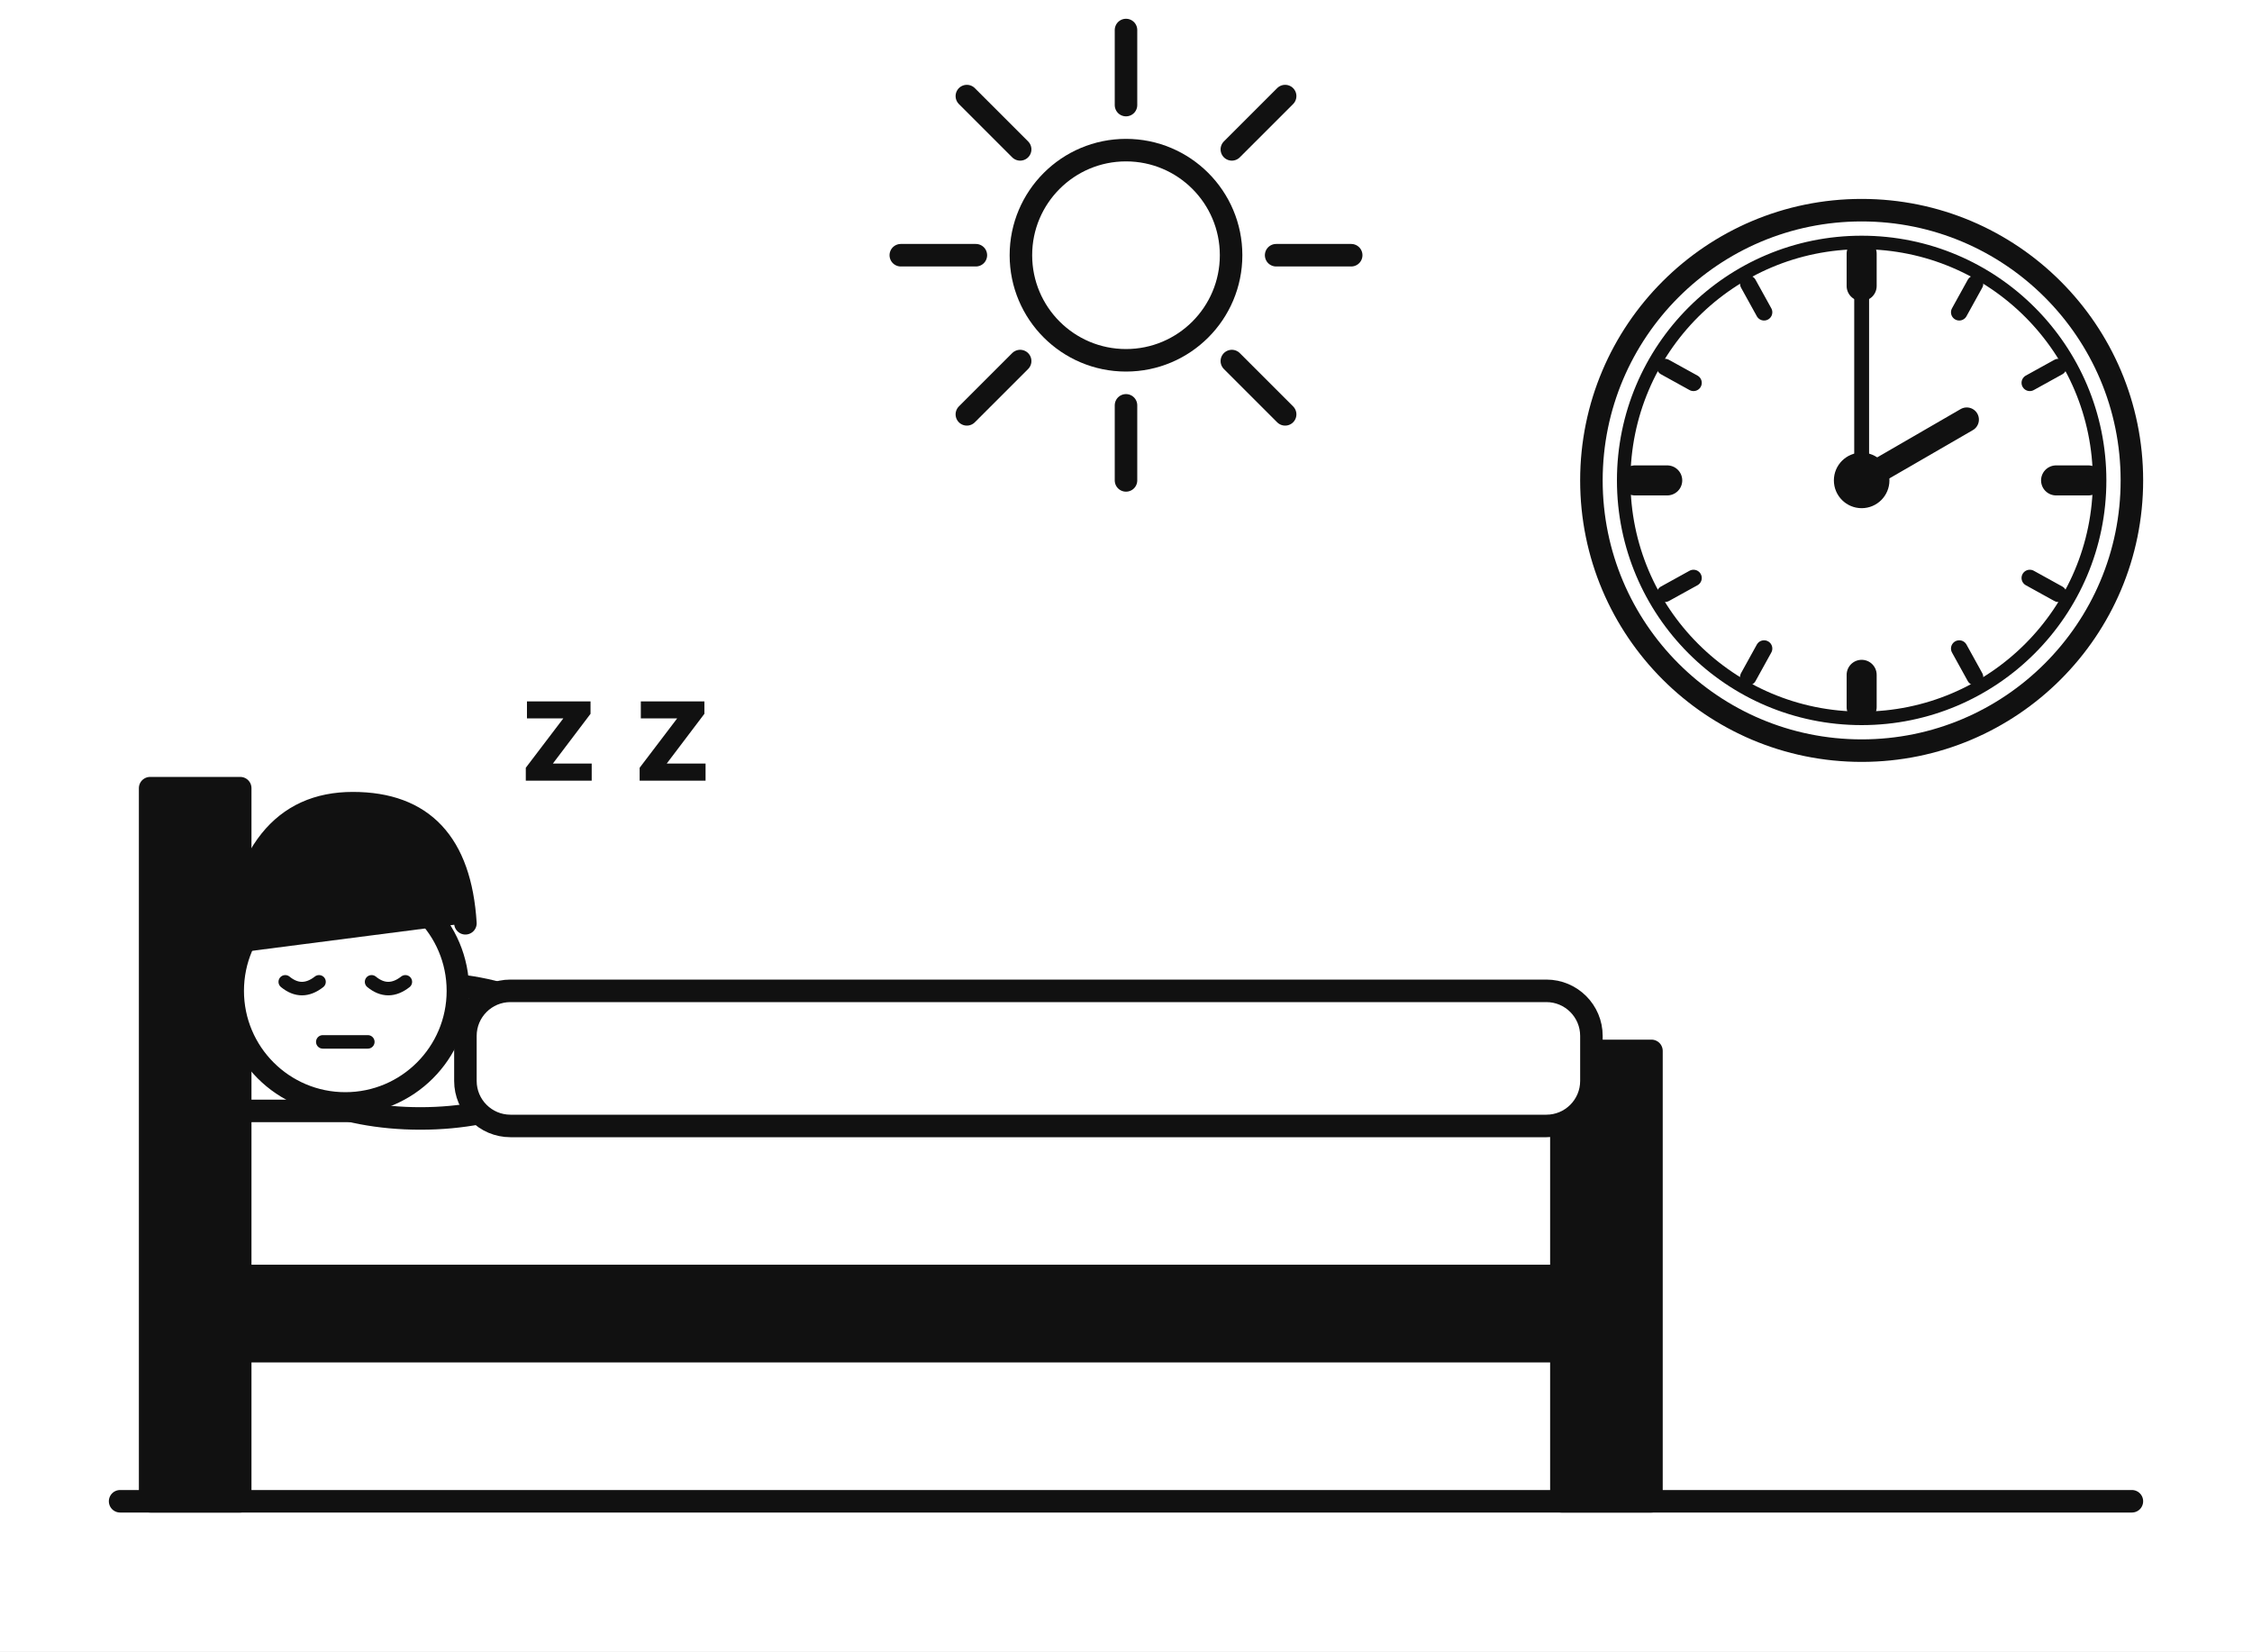
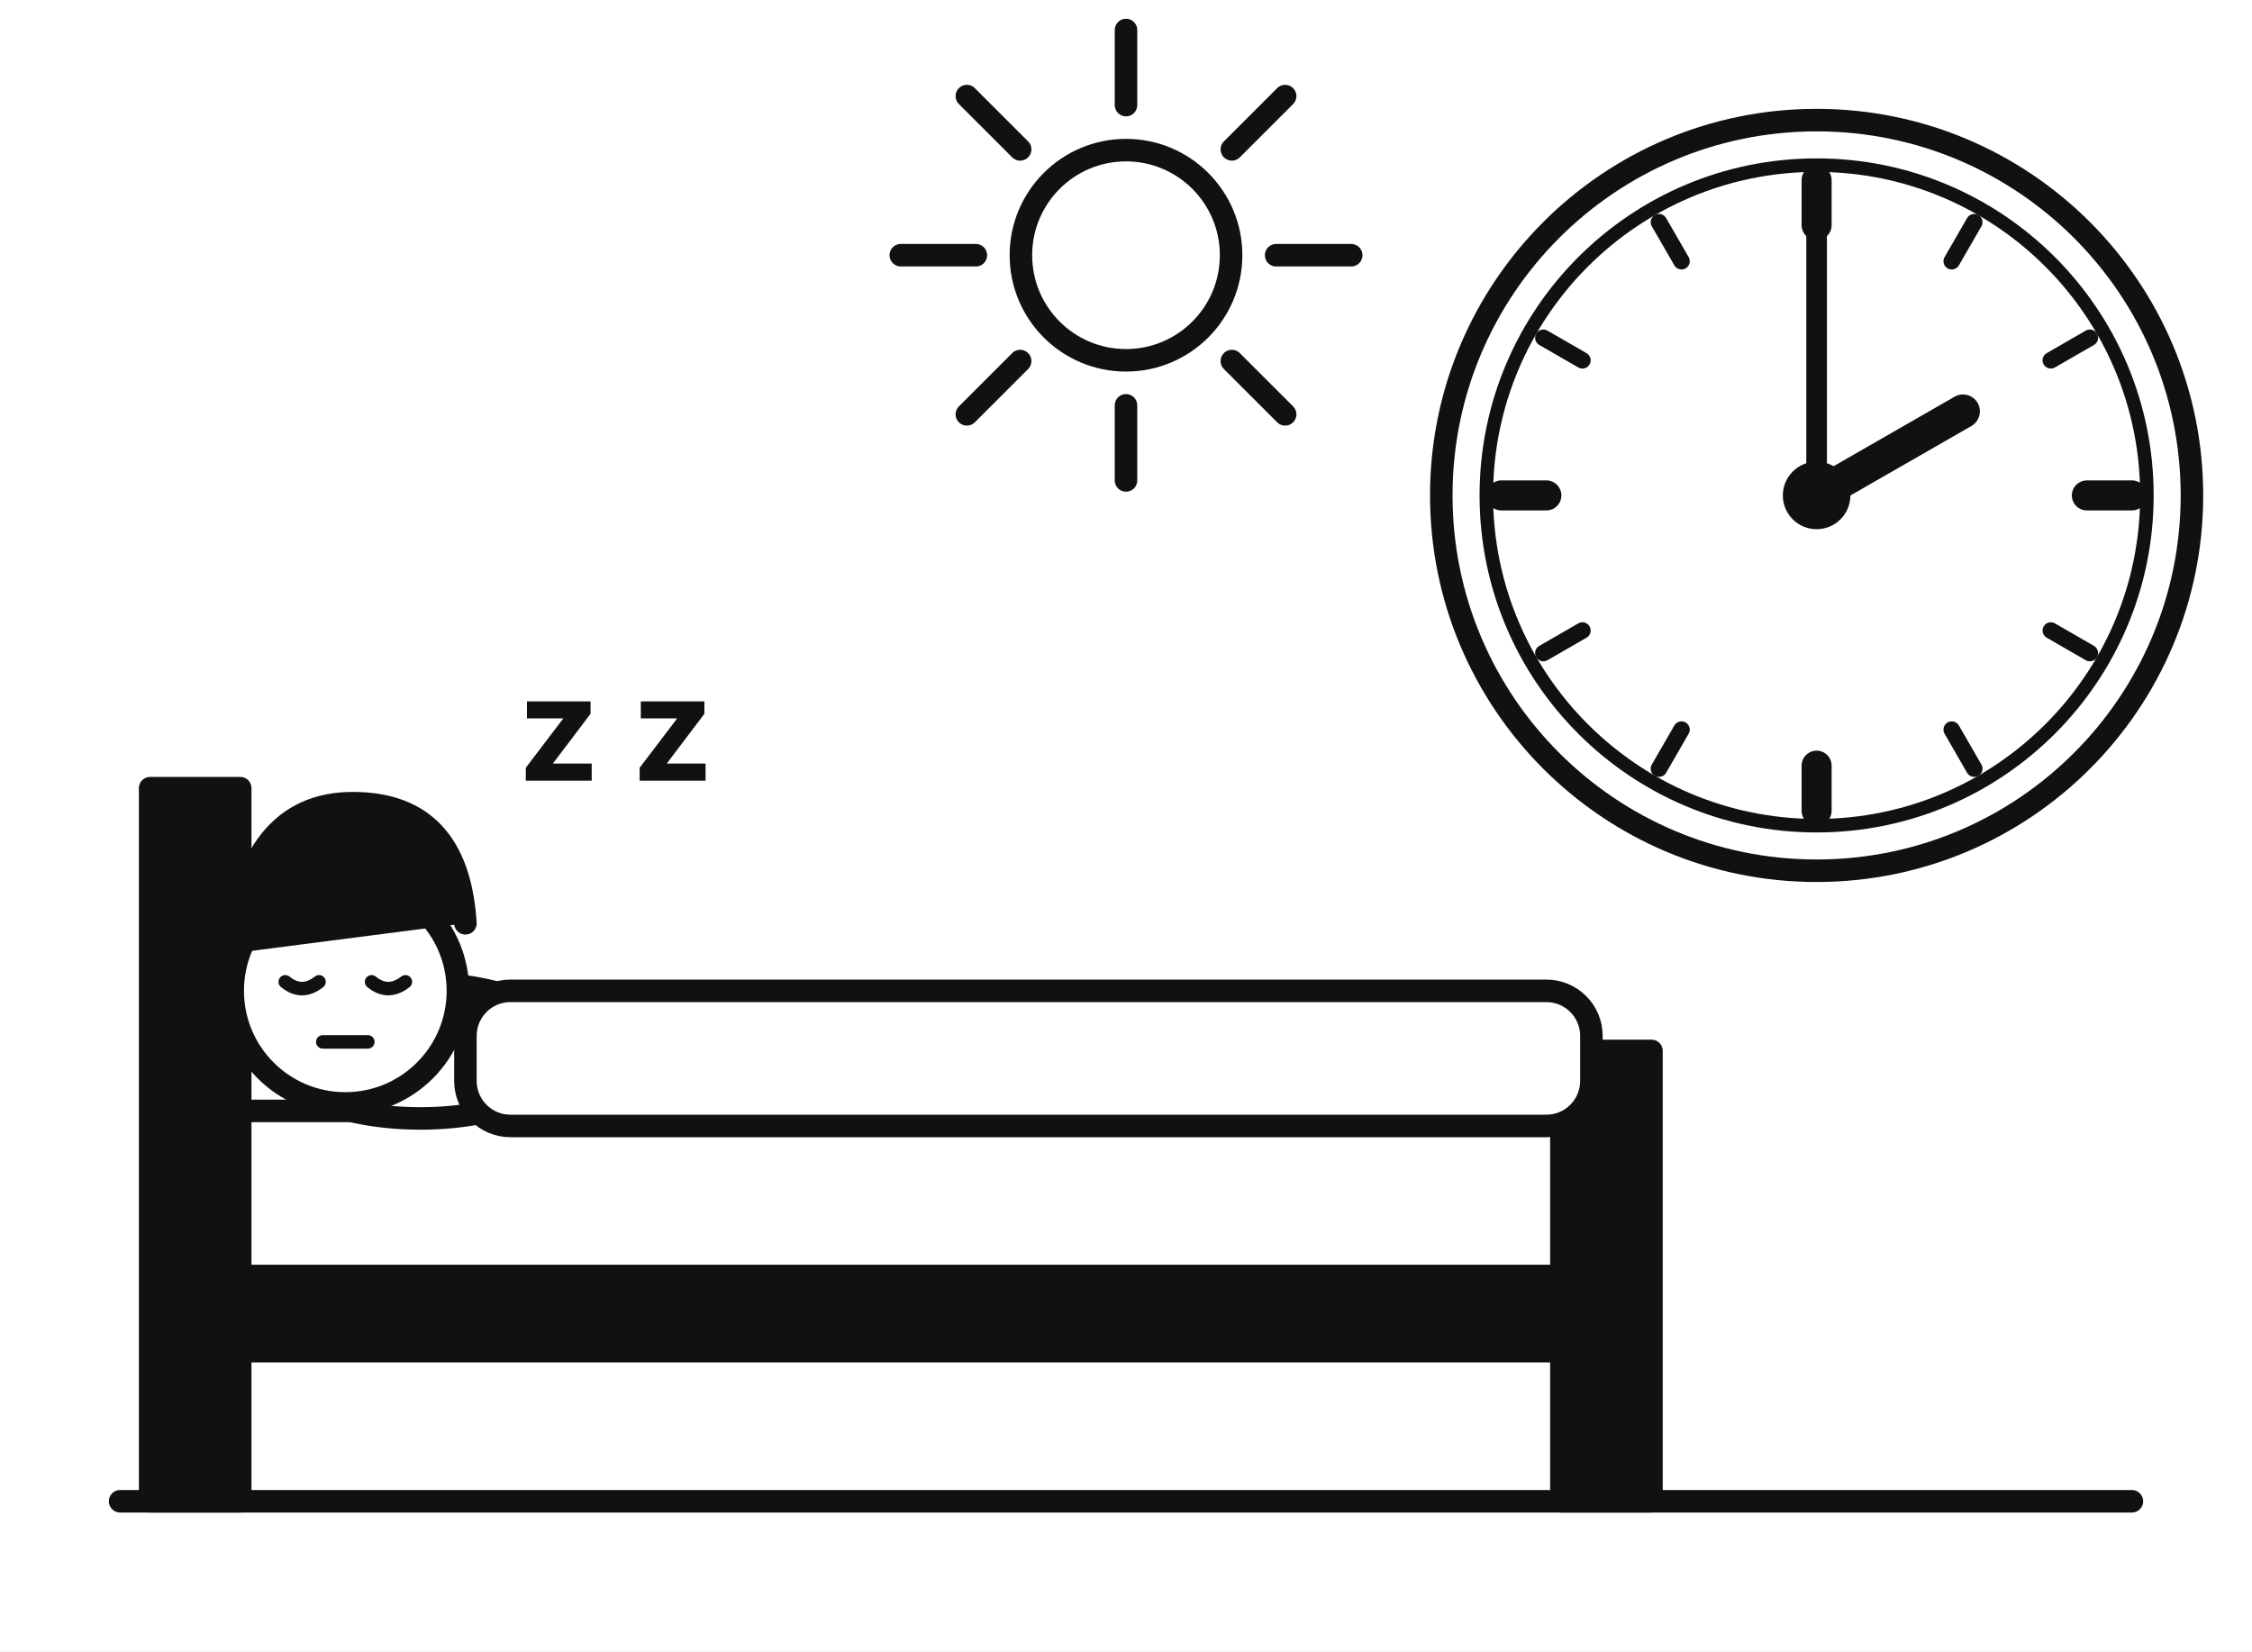
<svg xmlns="http://www.w3.org/2000/svg" viewBox="0 0 300 220">
  <style>.g{fill:none;stroke:#111;stroke-width:3;stroke-linecap:round;stroke-linejoin:round}.p{fill:#fff;stroke:#111;stroke-width:3;stroke-linejoin:round;stroke-linecap:round}.h{fill:#111;stroke:#111;stroke-width:3;stroke-linejoin:round;stroke-linecap:round}.a{fill:#9a9a9a;stroke:#111;stroke-width:3;stroke-linejoin:round;stroke-linecap:round}.t{fill:none;stroke:#111;stroke-width:1.8;stroke-linecap:round;stroke-linejoin:round}.w{fill:none;stroke:#fff;stroke-width:2.2;stroke-linecap:round}.m{fill:#d8342c;stroke:#111;stroke-width:3;stroke-linejoin:round}.hijau{fill:#3a9d4a;stroke:#111;stroke-width:3;stroke-linejoin:round}.biru{fill:#2f6fd6;stroke:#111;stroke-width:3;stroke-linejoin:round}.kuning{fill:#f2c230;stroke:#111;stroke-width:3;stroke-linejoin:round}.birutua{fill:#1c3470;stroke:#111;stroke-width:3;stroke-linejoin:round}.n{fill:#fff;stroke:none}text{font-family:'DFKai-SB','BiauKai','Kaiti TC','Noto Serif TC',serif;fill:#111}.d{font-family:'Segoe UI',Roboto,Arial,sans-serif;font-weight:700}</style>
  <rect width="300" height="220" fill="#fff" />
  <polyline class="g" points="16,200 284,200" />
  <rect class="h" x="20" y="105" width="12" height="95" rx="0" />
  <rect class="h" x="208" y="140" width="12" height="60" rx="0" />
  <rect class="p" x="32" y="148" width="176" height="22" rx="0" />
  <rect class="h" x="32" y="170" width="176" height="10" rx="0" />
  <ellipse class="p" cx="56" cy="140" rx="20" ry="9" />
-   <circle class="p" cx="248" cy="64" r="36" />
-   <circle class="t" cx="248" cy="64" r="31.7" />
-   <polyline class="g" points="248,38.1 248,33.8" style="stroke-width:4" />
-   <polyline class="g" points="261,41.6 263.1,37.8" style="stroke-width:2.2" />
-   <polyline class="g" points="270.4,51 274.2,48.9" style="stroke-width:2.2" />
-   <polyline class="g" points="273.9,64 278.2,64" style="stroke-width:4" />
-   <polyline class="g" points="270.4,77 274.2,79.1" style="stroke-width:2.2" />
-   <polyline class="g" points="261,86.4 263.1,90.2" style="stroke-width:2.2" />
-   <polyline class="g" points="248,89.9 248,94.2" style="stroke-width:4" />
-   <polyline class="g" points="235,86.4 232.9,90.2" style="stroke-width:2.2" />
-   <polyline class="g" points="225.6,77 221.8,79.1" style="stroke-width:2.2" />
-   <polyline class="g" points="222.1,64 217.8,64" style="stroke-width:4" />
-   <polyline class="g" points="225.6,51 221.8,48.9" style="stroke-width:2.2" />
-   <polyline class="g" points="235,41.6 232.9,37.8" style="stroke-width:2.2" />
-   <polyline class="g" points="248,64 262,55.9" style="stroke-width:3.24" />
-   <polyline class="g" points="248,64 248,38.8" style="stroke-width:1.98" />
-   <circle class="h" cx="248" cy="64" r="2.2" />
+   <circle class="p" cx="242" cy="66" r="50" />
+   <circle class="t" cx="242" cy="66" r="44" />
+   <polyline class="g" points="242,30 242,24" style="stroke-width:4" />
+   <polyline class="g" points="260,34.8 263,29.6" style="stroke-width:2.2" />
+   <polyline class="g" points="273.2,48 278.4,45" style="stroke-width:2.2" />
+   <polyline class="g" points="278,66 284,66" style="stroke-width:4" />
+   <polyline class="g" points="273.2,84 278.4,87" style="stroke-width:2.2" />
+   <polyline class="g" points="260,97.2 263,102.4" style="stroke-width:2.2" />
+   <polyline class="g" points="242,102 242,108" style="stroke-width:4" />
+   <polyline class="g" points="224,97.2 221,102.4" style="stroke-width:2.2" />
+   <polyline class="g" points="210.8,84 205.6,87" style="stroke-width:2.2" />
+   <polyline class="g" points="206,66 200,66" style="stroke-width:4" />
+   <polyline class="g" points="210.8,48 205.6,45" style="stroke-width:2.2" />
+   <polyline class="g" points="224,34.8 221,29.6" style="stroke-width:2.2" />
+   <polyline class="g" points="242,66 261.5,54.8" style="stroke-width:4.5" />
+   <polyline class="g" points="242,66 242,31" style="stroke-width:2.75" />
+   <circle class="h" cx="242" cy="66" r="3" />
  <circle class="p" cx="46" cy="132" r="15" />
  <path class="t" d="M38 130.8 q2.2 1.8 4.5 0 M49.5 130.8 q2.2 1.8 4.5 0" />
  <path class="t" d="M43 138.8 L49 138.8" />
  <path class="h" d="M31 127 q2 -20 16 -20 q14 0 15 16" />
  <rect class="p" x="62" y="132" width="150" height="18" rx="6" />
  <text x="82" y="104" font-size="20" text-anchor="middle" class="d">z z</text>
  <circle class="p" cx="150" cy="34" r="14" />
  <polyline class="g" points="170,34 180,34" />
  <polyline class="g" points="164.1,48.1 171.2,55.2" />
  <polyline class="g" points="150,54 150,64" />
  <polyline class="g" points="135.9,48.1 128.8,55.2" />
  <polyline class="g" points="130,34 120,34" />
  <polyline class="g" points="135.9,19.9 128.8,12.8" />
  <polyline class="g" points="150,14 150,4" />
  <polyline class="g" points="164.1,19.9 171.2,12.8" />
</svg>
